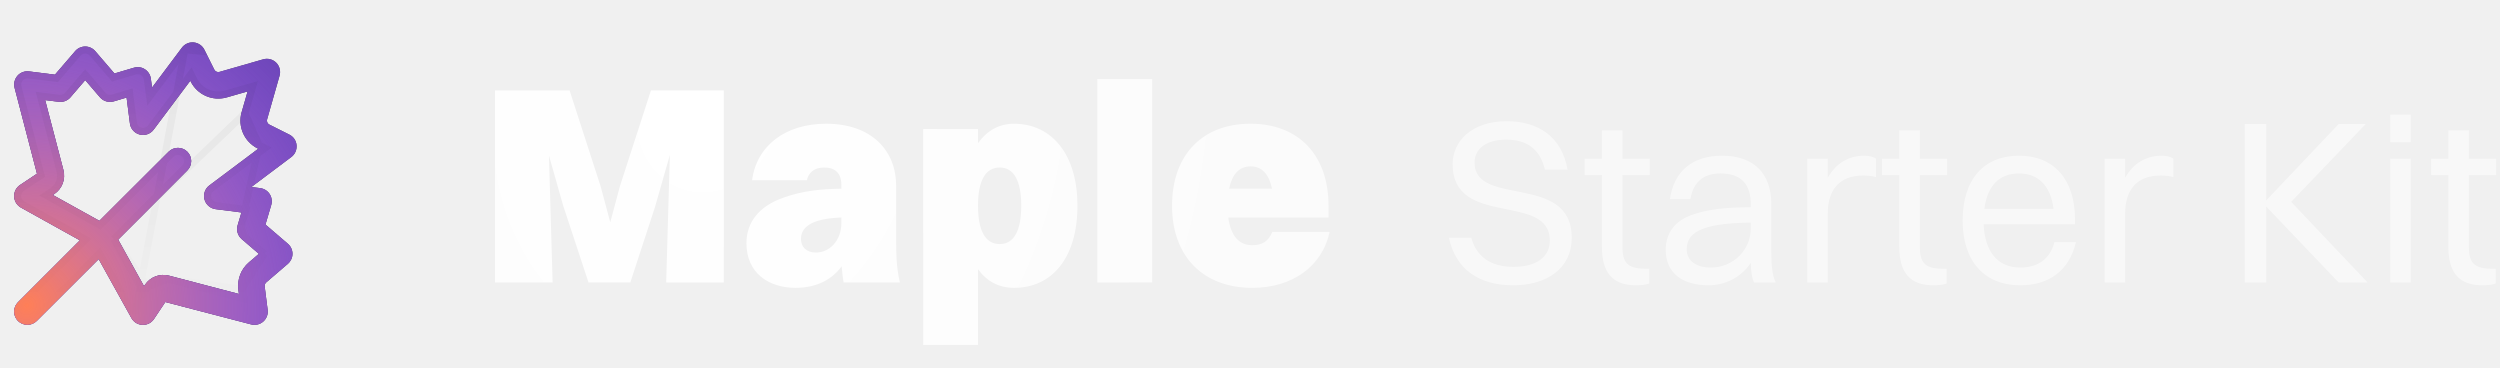
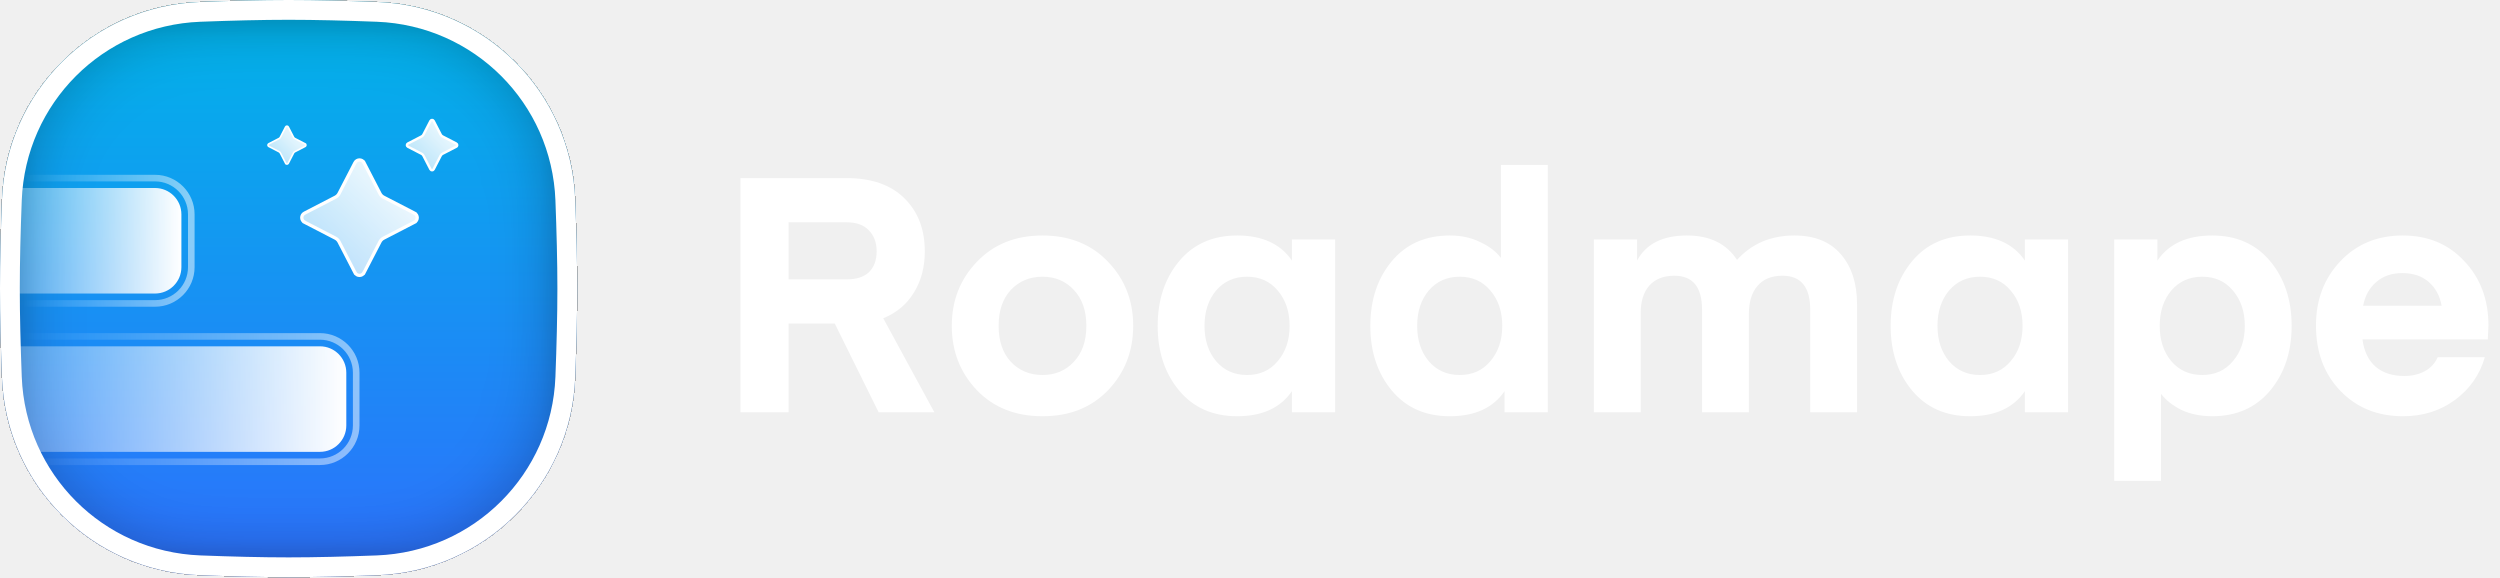
- <svg xmlns="http://www.w3.org/2000/svg" width="177" height="26" viewBox="0 0 177 26" fill="none">
-   <path d="M14.47 3.52C14.325 3.231 14.04 3.036 13.716 3.004C13.392 2.973 13.076 3.114 12.88 3.375L10.763 6.203L10.681 5.574C10.646 5.301 10.494 5.059 10.263 4.907C10.033 4.754 9.748 4.715 9.486 4.793L8.103 5.203L6.744 3.621C6.564 3.414 6.306 3.293 6.033 3.293C5.76 3.293 5.498 3.414 5.322 3.621L3.892 5.285L2.057 5.055C1.748 5.016 1.439 5.133 1.236 5.367C1.033 5.602 0.955 5.918 1.033 6.219L2.619 12.297L1.42 13.098C1.146 13.277 0.99 13.59 1.002 13.914C1.014 14.238 1.197 14.535 1.482 14.695L5.658 17.015L1.275 21.398C0.908 21.765 0.908 22.359 1.275 22.722C1.643 23.085 2.236 23.089 2.6 22.722L6.986 18.343L9.306 22.519C9.466 22.804 9.759 22.988 10.087 22.999C10.415 23.011 10.724 22.855 10.904 22.581L11.704 21.382L17.782 22.968C18.083 23.046 18.403 22.972 18.638 22.765C18.872 22.558 18.989 22.253 18.95 21.945L18.739 20.273C18.728 20.168 18.767 20.066 18.845 19.996L20.38 18.679C20.587 18.5 20.708 18.242 20.708 17.968C20.708 17.695 20.587 17.433 20.38 17.258L18.794 15.898L19.204 14.515C19.282 14.25 19.239 13.969 19.091 13.738C18.942 13.508 18.696 13.355 18.423 13.32L17.798 13.238L20.626 11.117C20.888 10.922 21.024 10.605 20.997 10.281C20.97 9.957 20.774 9.672 20.481 9.527L19.071 8.82C18.939 8.754 18.868 8.598 18.911 8.453L19.794 5.36C19.888 5.032 19.798 4.68 19.556 4.438C19.314 4.196 18.962 4.106 18.634 4.2L15.54 5.09C15.396 5.133 15.243 5.063 15.173 4.93L14.47 3.52ZM8.365 16.965L13.263 12.066C13.63 11.699 13.63 11.105 13.263 10.742C12.896 10.379 12.302 10.375 11.939 10.742L7.037 15.636L3.74 13.805L3.846 13.734C4.4 13.363 4.658 12.684 4.49 12.039L3.197 7.086L4.162 7.207C4.474 7.246 4.787 7.125 4.99 6.887L6.033 5.672L7.076 6.887C7.318 7.168 7.701 7.281 8.056 7.176L8.962 6.906L9.197 8.734C9.244 9.113 9.517 9.426 9.888 9.524C10.259 9.621 10.65 9.484 10.877 9.18L13.474 5.715L13.501 5.77C13.97 6.711 15.044 7.184 16.056 6.895L17.529 6.473L17.107 7.945C16.818 8.957 17.29 10.031 18.232 10.504L18.286 10.531L14.822 13.129C14.517 13.359 14.38 13.75 14.478 14.117C14.575 14.484 14.888 14.758 15.267 14.808L17.095 15.043L16.825 15.949C16.72 16.304 16.833 16.687 17.114 16.929L18.329 17.972L17.622 18.578C17.064 19.054 16.782 19.781 16.876 20.511L16.915 20.812L11.962 19.515C11.318 19.347 10.638 19.605 10.267 20.16L10.197 20.265L8.365 16.965Z" fill="#0D001D" />
-   <path d="M14.47 3.52C14.325 3.231 14.04 3.036 13.716 3.004C13.392 2.973 13.076 3.114 12.88 3.375L10.763 6.203L10.681 5.574C10.646 5.301 10.494 5.059 10.263 4.907C10.033 4.754 9.748 4.715 9.486 4.793L8.103 5.203L6.744 3.621C6.564 3.414 6.306 3.293 6.033 3.293C5.76 3.293 5.498 3.414 5.322 3.621L3.892 5.285L2.057 5.055C1.748 5.016 1.439 5.133 1.236 5.367C1.033 5.602 0.955 5.918 1.033 6.219L2.619 12.297L1.42 13.098C1.146 13.277 0.99 13.59 1.002 13.914C1.014 14.238 1.197 14.535 1.482 14.695L5.658 17.015L1.275 21.398C0.908 21.765 0.908 22.359 1.275 22.722C1.643 23.085 2.236 23.089 2.6 22.722L6.986 18.343L9.306 22.519C9.466 22.804 9.759 22.988 10.087 22.999C10.415 23.011 10.724 22.855 10.904 22.581L11.704 21.382L17.782 22.968C18.083 23.046 18.403 22.972 18.638 22.765C18.872 22.558 18.989 22.253 18.95 21.945L18.739 20.273C18.728 20.168 18.767 20.066 18.845 19.996L20.38 18.679C20.587 18.5 20.708 18.242 20.708 17.968C20.708 17.695 20.587 17.433 20.38 17.258L18.794 15.898L19.204 14.515C19.282 14.25 19.239 13.969 19.091 13.738C18.942 13.508 18.696 13.355 18.423 13.32L17.798 13.238L20.626 11.117C20.888 10.922 21.024 10.605 20.997 10.281C20.97 9.957 20.774 9.672 20.481 9.527L19.071 8.82C18.939 8.754 18.868 8.598 18.911 8.453L19.794 5.36C19.888 5.032 19.798 4.68 19.556 4.438C19.314 4.196 18.962 4.106 18.634 4.2L15.54 5.09C15.396 5.133 15.243 5.063 15.173 4.93L14.47 3.52ZM8.365 16.965L13.263 12.066C13.63 11.699 13.63 11.105 13.263 10.742C12.896 10.379 12.302 10.375 11.939 10.742L7.037 15.636L3.74 13.805L3.846 13.734C4.4 13.363 4.658 12.684 4.49 12.039L3.197 7.086L4.162 7.207C4.474 7.246 4.787 7.125 4.99 6.887L6.033 5.672L7.076 6.887C7.318 7.168 7.701 7.281 8.056 7.176L8.962 6.906L9.197 8.734C9.244 9.113 9.517 9.426 9.888 9.524C10.259 9.621 10.65 9.484 10.877 9.18L13.474 5.715L13.501 5.77C13.97 6.711 15.044 7.184 16.056 6.895L17.529 6.473L17.107 7.945C16.818 8.957 17.29 10.031 18.232 10.504L18.286 10.531L14.822 13.129C14.517 13.359 14.38 13.75 14.478 14.117C14.575 14.484 14.888 14.758 15.267 14.808L17.095 15.043L16.825 15.949C16.72 16.304 16.833 16.687 17.114 16.929L18.329 17.972L17.622 18.578C17.064 19.054 16.782 19.781 16.876 20.511L16.915 20.812L11.962 19.515C11.318 19.347 10.638 19.605 10.267 20.16L10.197 20.265L8.365 16.965Z" fill="url(#paint0_radial_64_2)" />
-   <path d="M14.47 3.52C14.325 3.231 14.04 3.036 13.716 3.004C13.392 2.973 13.076 3.114 12.88 3.375L10.763 6.203L10.681 5.574C10.646 5.301 10.494 5.059 10.263 4.907C10.033 4.754 9.748 4.715 9.486 4.793L8.103 5.203L6.744 3.621C6.564 3.414 6.306 3.293 6.033 3.293C5.76 3.293 5.498 3.414 5.322 3.621L3.892 5.285L2.057 5.055C1.748 5.016 1.439 5.133 1.236 5.367C1.033 5.602 0.955 5.918 1.033 6.219L2.619 12.297L1.42 13.098C1.146 13.277 0.99 13.59 1.002 13.914C1.014 14.238 1.197 14.535 1.482 14.695L5.658 17.015L1.275 21.398C0.908 21.765 0.908 22.359 1.275 22.722C1.643 23.085 2.236 23.089 2.6 22.722L6.986 18.343L9.306 22.519C9.466 22.804 9.759 22.988 10.087 22.999C10.415 23.011 10.724 22.855 10.904 22.581L11.704 21.382L17.782 22.968C18.083 23.046 18.403 22.972 18.638 22.765C18.872 22.558 18.989 22.253 18.95 21.945L18.739 20.273C18.728 20.168 18.767 20.066 18.845 19.996L20.38 18.679C20.587 18.5 20.708 18.242 20.708 17.968C20.708 17.695 20.587 17.433 20.38 17.258L18.794 15.898L19.204 14.515C19.282 14.25 19.239 13.969 19.091 13.738C18.942 13.508 18.696 13.355 18.423 13.32L17.798 13.238L20.626 11.117C20.888 10.922 21.024 10.605 20.997 10.281C20.97 9.957 20.774 9.672 20.481 9.527L19.071 8.82C18.939 8.754 18.868 8.598 18.911 8.453L19.794 5.36C19.888 5.032 19.798 4.68 19.556 4.438C19.314 4.196 18.962 4.106 18.634 4.2L15.54 5.09C15.396 5.133 15.243 5.063 15.173 4.93L14.47 3.52ZM8.365 16.965L13.263 12.066C13.63 11.699 13.63 11.105 13.263 10.742C12.896 10.379 12.302 10.375 11.939 10.742L7.037 15.636L3.74 13.805L3.846 13.734C4.4 13.363 4.658 12.684 4.49 12.039L3.197 7.086L4.162 7.207C4.474 7.246 4.787 7.125 4.99 6.887L6.033 5.672L7.076 6.887C7.318 7.168 7.701 7.281 8.056 7.176L8.962 6.906L9.197 8.734C9.244 9.113 9.517 9.426 9.888 9.524C10.259 9.621 10.65 9.484 10.877 9.18L13.474 5.715L13.501 5.77C13.97 6.711 15.044 7.184 16.056 6.895L17.529 6.473L17.107 7.945C16.818 8.957 17.29 10.031 18.232 10.504L18.286 10.531L14.822 13.129C14.517 13.359 14.38 13.75 14.478 14.117C14.575 14.484 14.888 14.758 15.267 14.808L17.095 15.043L16.825 15.949C16.72 16.304 16.833 16.687 17.114 16.929L18.329 17.972L17.622 18.578C17.064 19.054 16.782 19.781 16.876 20.511L16.915 20.812L11.962 19.515C11.318 19.347 10.638 19.605 10.267 20.16L10.197 20.265L8.365 16.965Z" fill="url(#paint1_radial_64_2)" />
-   <path d="M13.081 3.525L13.08 3.525L10.963 6.353L10.595 6.845L10.515 6.236L10.433 5.607L10.433 5.606C10.407 5.406 10.296 5.228 10.125 5.115C9.958 5.005 9.75 4.975 9.557 5.033L9.557 5.033L8.174 5.443L8.019 5.489L7.914 5.366L6.555 3.785C6.555 3.785 6.555 3.785 6.555 3.785C6.421 3.631 6.231 3.543 6.033 3.543C5.833 3.543 5.641 3.632 5.513 3.783L5.512 3.784L5.512 3.784L4.082 5.448L3.995 5.55L3.861 5.533L2.025 5.303L2.025 5.303C1.799 5.274 1.573 5.36 1.425 5.531C1.274 5.705 1.218 5.937 1.275 6.156C1.275 6.156 1.275 6.156 1.275 6.156L2.861 12.234L2.906 12.406L2.758 12.505L1.559 13.305L1.557 13.306C1.359 13.437 1.243 13.666 1.252 13.905C1.26 14.14 1.394 14.358 1.604 14.477C1.605 14.477 1.605 14.477 1.605 14.477L5.779 16.797L6.069 16.958L5.835 17.192L1.452 21.575C1.182 21.845 1.183 22.279 1.451 22.544C1.723 22.813 2.158 22.813 2.422 22.546L2.423 22.545L6.809 18.166L7.044 17.933L7.205 18.222L9.524 22.396C9.524 22.397 9.524 22.397 9.524 22.397L13.081 3.525ZM13.081 3.525C13.224 3.333 13.455 3.23 13.692 3.253C13.931 3.276 14.14 3.42 14.246 3.631L13.081 3.525ZM8.055 16.921L8.188 16.788L13.086 11.89C13.356 11.62 13.355 11.185 13.087 10.92C12.816 10.651 12.38 10.652 12.117 10.918L12.116 10.919L7.213 15.813L7.08 15.947L6.915 15.855L3.619 14.023L3.26 13.824L3.601 13.597L3.707 13.526C4.173 13.214 4.389 12.644 4.248 12.102L2.955 7.149L2.862 6.792L3.228 6.838L4.193 6.959C4.193 6.959 4.193 6.959 4.193 6.959C4.422 6.988 4.652 6.899 4.8 6.725L4.8 6.724L5.843 5.509L6.033 5.288L6.223 5.509L7.265 6.724C7.265 6.724 7.265 6.724 7.266 6.724C7.444 6.931 7.725 7.014 7.985 6.936C7.985 6.936 7.985 6.936 7.985 6.936L8.891 6.667L9.173 6.583L9.21 6.875L9.445 8.703L9.445 8.704C9.479 8.981 9.679 9.21 9.952 9.282C10.225 9.354 10.511 9.253 10.676 9.031L10.676 9.03L13.274 5.565L13.517 5.241L13.698 5.603L13.725 5.658L13.725 5.658C14.14 6.492 15.091 6.91 15.987 6.654L17.46 6.233L17.893 6.108L17.769 6.542L17.347 8.014L8.055 16.921ZM8.055 16.921L8.146 17.086L9.978 20.387L10.177 20.745L10.405 20.404L10.475 20.299M8.055 16.921L10.475 20.299M10.475 20.299L10.475 20.298C10.787 19.832 11.358 19.616 11.899 19.757L10.475 20.299ZM18.344 10.28L18.398 10.308L18.76 10.489L18.436 10.731L14.972 13.328C14.972 13.328 14.972 13.328 14.972 13.328C14.748 13.498 14.648 13.785 14.719 14.053C14.791 14.321 15.02 14.523 15.299 14.56C15.3 14.56 15.3 14.561 15.3 14.561L17.127 14.795L17.418 14.832L17.334 15.114L17.065 16.02L18.344 10.28ZM18.344 10.28C17.509 9.862 17.091 8.91 17.347 8.014L18.344 10.28ZM18.713 17.973L18.492 18.162L17.785 18.768L17.785 18.768C17.29 19.19 17.041 19.832 17.124 20.479L18.713 17.973ZM18.713 17.973L18.492 17.783M18.713 17.973L18.492 17.783M18.492 17.783L17.278 16.74C17.277 16.74 17.277 16.74 17.277 16.74M18.492 17.783L17.277 16.74M17.277 16.74C17.07 16.561 16.988 16.281 17.065 16.02L17.277 16.74ZM11.899 19.757L16.852 21.054L17.211 21.148L17.163 20.78L17.124 20.479L11.899 19.757Z" stroke="url(#paint2_linear_64_2)" stroke-opacity="0.05" stroke-width="0.5" />
-   <path d="M35.046 20V6.4H40.326L42.526 13.2L43.206 15.74L43.886 13.2L46.086 6.4H51.246V20H47.166L47.426 10.98L46.366 14.68L44.626 20H41.666L39.886 14.6L38.866 11.02L39.126 20H35.046ZM57.129 12.76H53.249C53.569 10.3 55.629 8.76 58.489 8.76C61.709 8.76 63.449 10.66 63.449 13.16V17.26C63.449 18.76 63.589 19.46 63.709 20H59.729C59.669 19.7 59.629 19.32 59.589 18.86C58.789 19.94 57.609 20.38 56.329 20.38C54.409 20.38 52.849 19.32 52.849 17.22C52.849 15.76 53.709 14.6 55.509 13.98C56.869 13.5 58.149 13.38 59.569 13.36V13.1C59.569 12.26 59.129 11.86 58.349 11.86C57.609 11.86 57.229 12.26 57.129 12.76ZM56.709 16.92C56.709 17.48 57.089 17.88 57.769 17.88C58.729 17.88 59.569 17.04 59.569 15.78V15.4C57.349 15.48 56.709 16.14 56.709 16.92ZM69.243 24.42H65.363V9.14H69.243V10.14C69.883 9.24 70.743 8.76 71.783 8.76C74.523 8.76 76.283 11 76.283 14.56C76.283 18.26 74.483 20.38 71.783 20.38C70.723 20.38 69.863 19.92 69.243 19.06V24.42ZM70.783 11.86C69.763 11.86 69.243 12.8 69.243 14.56C69.243 16.34 69.763 17.28 70.783 17.28C71.783 17.28 72.303 16.34 72.303 14.56C72.303 12.8 71.783 11.86 70.783 11.86ZM77.692 20V5.6H81.572V20H77.692ZM94.14 16.42C93.6 18.9 91.46 20.38 88.66 20.38C85.18 20.38 82.98 18.14 82.98 14.58C82.98 10.88 85.2 8.76 88.54 8.76C91.92 8.76 94.06 10.96 94.06 14.56V15.4H86.96C87.14 16.68 87.7 17.36 88.66 17.36C89.38 17.36 89.8 17.08 90.08 16.42H94.14ZM88.54 11.78C87.74 11.78 87.24 12.32 87.02 13.36H90.06C89.84 12.32 89.34 11.78 88.54 11.78Z" fill="url(#paint3_radial_64_2)" />
-   <path d="M104.398 11.519C104.398 14.687 111.279 12.229 111.279 16.832C111.279 18.994 109.53 20.198 107.137 20.198C104.728 20.198 103.078 19.093 102.583 16.832H104.167C104.53 18.169 105.537 18.895 107.154 18.895C108.837 18.895 109.728 18.152 109.728 17.03C109.728 13.598 102.847 16.155 102.847 11.618C102.847 10.001 104.2 8.582 106.675 8.582C108.837 8.582 110.569 9.621 110.982 12.014H109.381C109.035 10.529 108.078 9.886 106.642 9.886C105.223 9.886 104.398 10.529 104.398 11.519ZM113.416 17.476V12.393H112.195V11.239H113.416V9.226H114.868V11.239H116.799V12.393H114.868V17.476C114.868 18.532 115.182 19.026 116.469 19.026H116.766V20.066C116.601 20.148 116.238 20.198 115.825 20.198C114.192 20.198 113.416 19.323 113.416 17.476ZM119.683 14.093H118.231C118.511 12.162 119.782 11.024 121.927 11.024C124.27 11.024 125.408 12.393 125.408 14.44V17.888C125.408 18.895 125.491 19.521 125.722 20H124.187C124.022 19.654 123.973 19.142 123.956 18.614C123.214 19.72 122.026 20.198 120.97 20.198C119.155 20.198 117.934 19.357 117.934 17.69C117.934 16.485 118.594 15.611 119.881 15.182C121.069 14.786 122.273 14.687 123.956 14.671V14.473C123.956 13.053 123.296 12.278 121.795 12.278C120.541 12.278 119.864 12.971 119.683 14.093ZM119.419 17.657C119.419 18.465 120.095 18.944 121.118 18.944C122.735 18.944 123.956 17.674 123.956 16.172V15.759C120.227 15.793 119.419 16.584 119.419 17.657ZM127.954 20V11.239H129.406V12.591C130 11.519 130.94 11.024 131.996 11.024C132.343 11.024 132.656 11.107 132.821 11.239V12.542C132.574 12.46 132.26 12.427 131.914 12.427C130.165 12.427 129.406 13.515 129.406 15.1V20H127.954ZM134.472 17.476V12.393H133.251V11.239H134.472V9.226H135.924V11.239H137.854V12.393H135.924V17.476C135.924 18.532 136.237 19.026 137.524 19.026H137.821V20.066C137.656 20.148 137.293 20.198 136.881 20.198C135.247 20.198 134.472 19.323 134.472 17.476ZM146.975 17.145C146.497 19.192 145.028 20.198 143.032 20.198C140.491 20.198 138.956 18.482 138.956 15.627C138.956 12.658 140.491 11.024 142.949 11.024C145.424 11.024 146.909 12.723 146.909 15.512V15.875H140.441C140.524 17.838 141.448 18.944 143.032 18.944C144.269 18.944 145.144 18.35 145.457 17.145H146.975ZM142.949 12.278C141.547 12.278 140.705 13.152 140.491 14.786H145.391C145.193 13.169 144.319 12.278 142.949 12.278ZM149.009 20V11.239H150.461V12.591C151.055 11.519 151.996 11.024 153.052 11.024C153.398 11.024 153.712 11.107 153.877 11.239V12.542C153.629 12.46 153.316 12.427 152.969 12.427C151.22 12.427 150.461 13.515 150.461 15.1V20H149.009ZM158.93 20V8.78H160.448V14.192L165.579 8.78H167.493L162.213 14.291L167.625 20H165.579L160.448 14.621V20H158.93ZM169.227 10.067V8.12H170.679V10.067H169.227ZM169.227 20V11.239H170.679V20H169.227ZM173.344 17.476V12.393H172.123V11.239H173.344V9.226H174.796V11.239H176.727V12.393H174.796V17.476C174.796 18.532 175.11 19.026 176.397 19.026H176.694V20.066C176.529 20.148 176.166 20.198 175.753 20.198C174.12 20.198 173.344 19.323 173.344 17.476Z" fill="white" fill-opacity="0.55" />
+ <svg xmlns="http://www.w3.org/2000/svg" width="1516" height="350" viewBox="0 0 1516 350" fill="none">
+   <path d="M566.6 250H532.8L506.2 196.2H478.2V250H449V108H513.4C528.467 108 540.133 112.067 548.4 120.2C556.667 128.333 560.8 139.067 560.8 152.4C560.8 162 558.6 170.333 554.2 177.4C549.933 184.467 543.733 189.667 535.6 193L566.6 250ZM527 165C530.067 161.933 531.6 157.733 531.6 152.4C531.6 147.067 530 142.8 526.8 139.6C523.733 136.4 519.267 134.8 513.4 134.8H478.2V169.4H513.4C519.4 169.4 523.933 167.933 527 165ZM671.966 236.6C661.832 247.133 648.566 252.4 632.166 252.4C615.766 252.4 602.499 247.133 592.366 236.6C582.232 225.933 577.166 212.933 577.166 197.6C577.166 182.267 582.232 169.333 592.366 158.8C602.499 148.133 615.766 142.8 632.166 142.8C648.566 142.8 661.832 148.133 671.966 158.8C682.099 169.333 687.166 182.267 687.166 197.6C687.166 212.933 682.099 225.933 671.966 236.6ZM612.966 175.8C608.032 181.133 605.566 188.4 605.566 197.6C605.566 206.8 608.032 214.067 612.966 219.4C618.032 224.733 624.432 227.4 632.166 227.4C639.899 227.4 646.232 224.733 651.166 219.4C656.232 214.067 658.766 206.8 658.766 197.6C658.766 188.4 656.232 181.133 651.166 175.8C646.232 170.467 639.899 167.8 632.166 167.8C624.432 167.8 618.032 170.467 612.966 175.8ZM783.417 145.2H809.617V250H783.417V237.2C776.484 247.333 765.417 252.4 750.217 252.4C735.417 252.4 723.684 247.2 715.017 236.8C706.351 226.4 702.017 213.333 702.017 197.6C702.017 181.867 706.351 168.8 715.017 158.4C723.684 148 735.417 142.8 750.217 142.8C765.417 142.8 776.484 147.867 783.417 158V145.2ZM774.817 219C779.617 213.4 782.017 206.267 782.017 197.6C782.017 188.933 779.617 181.8 774.817 176.2C770.151 170.6 763.951 167.8 756.217 167.8C748.484 167.8 742.217 170.6 737.417 176.2C732.751 181.8 730.417 188.933 730.417 197.6C730.417 206.267 732.751 213.4 737.417 219C742.217 224.6 748.484 227.4 756.217 227.4C763.951 227.4 770.151 224.6 774.817 219ZM910.17 156.4V100H938.57V250H912.37V237.2C905.437 247.333 894.37 252.4 879.17 252.4C864.37 252.4 852.637 247.2 843.97 236.8C835.304 226.4 830.97 213.333 830.97 197.6C830.97 181.867 835.304 168.8 843.97 158.4C852.637 148 864.37 142.8 879.17 142.8C886.104 142.8 892.237 144.133 897.57 146.8C903.037 149.333 907.237 152.533 910.17 156.4ZM903.77 219C908.57 213.4 910.97 206.267 910.97 197.6C910.97 188.933 908.57 181.8 903.77 176.2C899.104 170.6 892.904 167.8 885.17 167.8C877.437 167.8 871.17 170.6 866.37 176.2C861.704 181.8 859.37 188.933 859.37 197.6C859.37 206.267 861.704 213.4 866.37 219C871.17 224.6 877.437 227.4 885.17 227.4C892.904 227.4 899.104 224.6 903.77 219ZM1060.52 190.4V250H1032.12V187.8C1032.12 174.067 1026.52 167.2 1015.32 167.2C1008.79 167.2 1003.72 169.2 1000.12 173.2C996.657 177.2 994.923 182.733 994.923 189.8V250H966.523V145.2H992.723V158C998.19 147.867 1008.26 142.8 1022.92 142.8C1036.79 142.8 1046.92 147.733 1053.32 157.6C1062.26 147.733 1073.86 142.8 1088.12 142.8C1100.39 142.8 1109.79 146.6 1116.32 154.2C1122.86 161.8 1126.12 171.933 1126.12 184.6V250H1097.72V187.8C1097.72 174.067 1092.12 167.2 1080.92 167.2C1074.26 167.2 1069.19 169.267 1065.72 173.4C1062.26 177.4 1060.52 183.067 1060.52 190.4ZM1227.89 145.2H1254.09V250H1227.89V237.2C1220.96 247.333 1209.89 252.4 1194.69 252.4C1179.89 252.4 1168.16 247.2 1159.49 236.8C1150.83 226.4 1146.49 213.333 1146.49 197.6C1146.49 181.867 1150.83 168.8 1159.49 158.4C1168.16 148 1179.89 142.8 1194.69 142.8C1209.89 142.8 1220.96 147.867 1227.89 158V145.2ZM1219.29 219C1224.09 213.4 1226.49 206.267 1226.49 197.6C1226.49 188.933 1224.09 181.8 1219.29 176.2C1214.63 170.6 1208.43 167.8 1200.69 167.8C1192.96 167.8 1186.69 170.6 1181.89 176.2C1177.23 181.8 1174.89 188.933 1174.89 197.6C1174.89 206.267 1177.23 213.4 1181.89 219C1186.69 224.6 1192.96 227.4 1200.69 227.4C1208.43 227.4 1214.63 224.6 1219.29 219ZM1310.45 238.8V291.6H1282.05V145.2H1308.25V158C1315.18 147.867 1326.25 142.8 1341.45 142.8C1356.25 142.8 1367.98 148 1376.65 158.4C1385.31 168.8 1389.65 181.867 1389.65 197.6C1389.65 213.333 1385.31 226.4 1376.65 236.8C1367.98 247.2 1356.25 252.4 1341.45 252.4C1334.51 252.4 1328.31 251.133 1322.85 248.6C1317.51 245.933 1313.38 242.667 1310.45 238.8ZM1316.65 176.2C1311.98 181.8 1309.65 188.933 1309.65 197.6C1309.65 206.267 1311.98 213.4 1316.65 219C1321.45 224.6 1327.71 227.4 1335.45 227.4C1343.18 227.4 1349.38 224.6 1354.05 219C1358.85 213.4 1361.25 206.267 1361.25 197.6C1361.25 188.933 1358.85 181.8 1354.05 176.2C1349.38 170.6 1343.18 167.8 1335.45 167.8C1327.71 167.8 1321.45 170.6 1316.65 176.2ZM1508.6 205.8H1432.6C1433.53 213 1436.2 218.533 1440.6 222.4C1445 226.133 1450.8 228 1458 228C1462.53 228 1466.6 227.067 1470.2 225.2C1473.93 223.2 1476.6 220.333 1478.2 216.6H1506.8C1503.73 227.267 1497.67 235.933 1488.6 242.6C1479.67 249.133 1469.2 252.4 1457.2 252.4C1441.73 252.4 1429.07 247.267 1419.2 237C1409.33 226.733 1404.4 213.533 1404.4 197.4C1404.4 181.8 1409.33 168.8 1419.2 158.4C1429.07 148 1441.67 142.8 1457 142.8C1472.33 142.8 1484.8 148 1494.4 158.4C1504.13 168.667 1509 181.667 1509 197.4L1508.6 205.8ZM1456.8 165.6C1450.4 165.6 1445.13 167.4 1441 171C1436.87 174.467 1434.2 179.267 1433 185.4H1480.6C1479.53 179.4 1476.93 174.6 1472.8 171C1468.67 167.4 1463.33 165.6 1456.8 165.6Z" fill="white" />
+   <g filter="url(#filter0_i_8819_26286)">
+     <path d="M1.204 121.031C3.705 55.786 55.786 3.705 121.031 1.204C139.861 0.482 158.58 0 175 0C191.42 0 210.139 0.482 228.969 1.204C294.214 3.705 346.295 55.786 348.796 121.031C349.518 139.861 350 158.58 350 175C350 191.42 349.518 210.139 348.796 228.969C346.295 294.214 294.214 346.295 228.969 348.796C210.139 349.518 191.42 350 175 350C158.58 350 139.861 349.518 121.031 348.796C55.786 346.295 3.705 294.214 1.204 228.969C0.482 210.139 0 191.42 0 175C0 158.58 0.482 139.861 1.204 121.031Z" fill="url(#paint0_linear_8819_26286)" />
+   </g>
+   <path d="M7.199 121.26C9.581 59.149 59.149 9.581 121.26 7.199C140.05 6.479 158.686 6 175 6C191.314 6 209.95 6.479 228.74 7.199C290.851 9.581 340.419 59.149 342.801 121.26C343.521 140.05 344 158.686 344 175C344 191.314 343.521 209.95 342.801 228.74C340.419 290.851 290.851 340.419 228.74 342.801C209.95 343.521 191.314 344 175 344C158.686 344 140.05 343.521 121.261 342.801C59.149 340.419 9.581 290.851 7.199 228.74C6.479 209.95 6 191.314 6 175C6 158.686 6.479 140.05 7.199 121.26Z" stroke="white" stroke-width="12" />
+   <path d="M12 210H194C202.837 210 210 217.163 210 226V258C210 266.837 202.837 274 194 274H12V210Z" fill="url(#paint1_linear_8819_26286)" />
+   <path d="M14 204H12V206V278V280H14H194C206.15 280 216 270.15 216 258V226C216 213.85 206.15 204 194 204H14Z" stroke="url(#paint2_linear_8819_26286)" stroke-opacity="0.5" stroke-width="4" />
+   <path d="M10 114H94C102.837 114 110 121.163 110 130V162C110 170.837 102.837 178 94 178H10V114Z" fill="url(#paint3_linear_8819_26286)" />
+   <path d="M14 108H12V110V182V184H14H94C106.15 184 116 174.15 116 162V130C116 117.85 106.15 108 94 108H14Z" stroke="url(#paint4_linear_8819_26286)" stroke-opacity="0.5" stroke-width="4" />
+   <g clip-path="url(#clip0_8819_26286)">
+     <path d="M251.334 134.736L251.794 135.624L251.334 134.736L232.602 144.422C232.602 144.422 232.602 144.422 232.602 144.422C231.667 144.905 230.905 145.667 230.422 146.602C230.422 146.602 230.422 146.602 230.422 146.602L220.736 165.334L221.624 165.794L220.736 165.334C219.588 167.555 216.412 167.555 215.264 165.334L214.39 165.786L215.264 165.334L205.578 146.602C205.578 146.602 205.578 146.602 205.578 146.602C205.095 145.667 204.333 144.905 203.398 144.422L184.666 134.736L184.206 135.624L184.666 134.736C182.445 133.588 182.445 130.412 184.666 129.264L203.398 119.578L203.398 119.578C204.333 119.095 205.095 118.333 205.578 117.398L205.578 117.398L215.264 98.666C216.412 96.445 219.588 96.445 220.736 98.666L221.624 98.206L220.736 98.666L230.422 117.398C230.905 118.333 231.667 119.095 232.602 119.578C232.602 119.578 232.602 119.578 232.602 119.578L251.334 129.264L251.786 128.39L251.334 129.264C253.555 130.412 253.555 133.588 251.334 134.736Z" fill="url(#paint5_linear_8819_26286)" stroke="white" stroke-width="2" />
+   </g>
+   <g clip-path="url(#clip1_8819_26286)">
+     <path d="M276.675 87.055L276.675 87.055C277.442 87.452 277.442 88.548 276.675 88.945L276.675 88.945L268.349 93.249C267.878 93.493 267.493 93.878 267.249 94.349L262.945 102.675L262.945 102.675C262.548 103.442 261.452 103.442 261.055 102.675L261.055 102.675L256.751 94.349C256.507 93.878 256.122 93.493 255.651 93.249L247.325 88.945C246.558 88.548 246.558 87.452 247.325 87.055L255.651 82.751L255.651 82.751C256.122 82.507 256.507 82.122 256.75 81.651L256.751 81.651L261.055 73.325C261.452 72.558 262.548 72.558 262.945 73.325L267.249 81.651C267.493 82.122 267.878 82.507 268.349 82.751L276.675 87.055Z" fill="url(#paint6_linear_8819_26286)" stroke="white" stroke-width="1.5" />
+   </g>
+   <g clip-path="url(#clip2_8819_26286)">
+     <path d="M185.035 88.764L185.035 88.764L178.791 91.993C178.448 92.169 178.17 92.448 177.993 92.791L174.764 99.035L174.764 99.035C174.443 99.655 173.557 99.655 173.236 99.035L172.792 99.264L173.236 99.035L170.007 92.791C170.007 92.791 170.007 92.791 170.007 92.791C169.83 92.448 169.552 92.169 169.209 91.993C169.209 91.993 169.209 91.993 169.209 91.993L162.965 88.764C162.345 88.443 162.345 87.557 162.965 87.236L169.209 84.007L169.209 84.007C169.552 83.83 169.83 83.552 170.007 83.209L170.007 83.209L173.236 76.965C173.557 76.345 174.443 76.345 174.764 76.965L177.993 83.209C177.993 83.209 177.993 83.209 177.993 83.209C178.17 83.552 178.448 83.83 178.791 84.007C178.791 84.007 178.791 84.007 178.791 84.007L185.035 87.236L185.265 86.792L185.035 87.236C185.655 87.557 185.655 88.443 185.035 88.764Z" fill="url(#paint7_linear_8819_26286)" stroke="white" />
+   </g>
  <defs>
-     <radialGradient id="paint0_radial_64_2" cx="0" cy="0" r="1" gradientUnits="userSpaceOnUse" gradientTransform="translate(1 23) rotate(-47.3271) scale(79.1336 79.1337)">
-       <stop stop-color="#9563FF" />
-       <stop offset="1" stop-color="#9563FF" stop-opacity="0" />
-     </radialGradient>
-     <radialGradient id="paint1_radial_64_2" cx="0" cy="0" r="1" gradientUnits="userSpaceOnUse" gradientTransform="translate(1.90911 21.6364) rotate(-41.7101) scale(28.0094 28.0093)">
-       <stop stop-color="#FF7F57" />
-       <stop offset="1" stop-color="#9563FF" stop-opacity="0" />
-     </radialGradient>
-     <linearGradient id="paint2_linear_64_2" x1="11" y1="3" x2="11" y2="23" gradientUnits="userSpaceOnUse">
-       <stop />
-       <stop offset="1" stop-opacity="0" />
+     <filter id="filter0_i_8819_26286" x="0" y="0" width="350" height="350" filterUnits="userSpaceOnUse" color-interpolation-filters="sRGB">
+       <feFlood flood-opacity="0" result="BackgroundImageFix" />
+       <feBlend mode="normal" in="SourceGraphic" in2="BackgroundImageFix" result="shape" />
+       <feColorMatrix in="SourceAlpha" type="matrix" values="0 0 0 0 0 0 0 0 0 0 0 0 0 0 0 0 0 0 127 0" result="hardAlpha" />
+       <feOffset />
+       <feGaussianBlur stdDeviation="24" />
+       <feComposite in2="hardAlpha" operator="arithmetic" k2="-1" k3="1" />
+       <feColorMatrix type="matrix" values="0 0 0 0 0 0 0 0 0 0 0 0 0 0 0 0 0 0 0.4 0" />
+       <feBlend mode="normal" in2="shape" result="effect1_innerShadow_8819_26286" />
+     </filter>
+     <linearGradient id="paint0_linear_8819_26286" x1="175" y1="0" x2="175" y2="350" gradientUnits="userSpaceOnUse">
+       <stop stop-color="#00B5E9" />
+       <stop offset="1" stop-color="#2D70FD" />
    </linearGradient>
-     <radialGradient id="paint3_radial_64_2" cx="0" cy="0" r="1" gradientUnits="userSpaceOnUse" gradientTransform="translate(50.0769 8) rotate(17.0079) scale(75.2126 86.7275)">
+     <linearGradient id="paint1_linear_8819_26286" x1="210" y1="242" x2="12" y2="242" gradientUnits="userSpaceOnUse">
      <stop stop-color="white" />
-       <stop offset="1" stop-color="white" stop-opacity="0.5" />
-     </radialGradient>
+       <stop offset="1" stop-color="white" stop-opacity="0.25" />
+     </linearGradient>
+     <linearGradient id="paint2_linear_8819_26286" x1="216.116" y1="240.071" x2="13.996" y2="241.378" gradientUnits="userSpaceOnUse">
+       <stop stop-color="white" />
+       <stop offset="1" stop-color="white" stop-opacity="0" />
+     </linearGradient>
+     <linearGradient id="paint3_linear_8819_26286" x1="110" y1="146" x2="10" y2="146" gradientUnits="userSpaceOnUse">
+       <stop stop-color="white" />
+       <stop offset="1" stop-color="white" stop-opacity="0.25" />
+     </linearGradient>
+     <linearGradient id="paint4_linear_8819_26286" x1="115.058" y1="144.071" x2="13.995" y2="144.398" gradientUnits="userSpaceOnUse">
+       <stop stop-color="white" />
+       <stop offset="1" stop-color="white" stop-opacity="0" />
+     </linearGradient>
+     <linearGradient id="paint5_linear_8819_26286" x1="254" y1="96" x2="182" y2="168" gradientUnits="userSpaceOnUse">
+       <stop stop-color="white" />
+       <stop offset="1" stop-color="white" stop-opacity="0.65" />
+     </linearGradient>
+     <linearGradient id="paint6_linear_8819_26286" x1="278" y1="72" x2="246" y2="104" gradientUnits="userSpaceOnUse">
+       <stop stop-color="white" />
+       <stop offset="1" stop-color="white" stop-opacity="0.65" />
+     </linearGradient>
+     <linearGradient id="paint7_linear_8819_26286" x1="186" y1="76" x2="162" y2="100" gradientUnits="userSpaceOnUse">
+       <stop stop-color="white" />
+       <stop offset="1" stop-color="white" stop-opacity="0.65" />
+     </linearGradient>
+     <clipPath id="clip0_8819_26286">
+       <rect width="72" height="72" fill="white" transform="translate(182 96)" />
+     </clipPath>
+     <clipPath id="clip1_8819_26286">
+       <rect width="32" height="32" fill="white" transform="translate(246 72)" />
+     </clipPath>
+     <clipPath id="clip2_8819_26286">
+       <rect width="24" height="24" fill="white" transform="translate(162 76)" />
+     </clipPath>
  </defs>
</svg>
